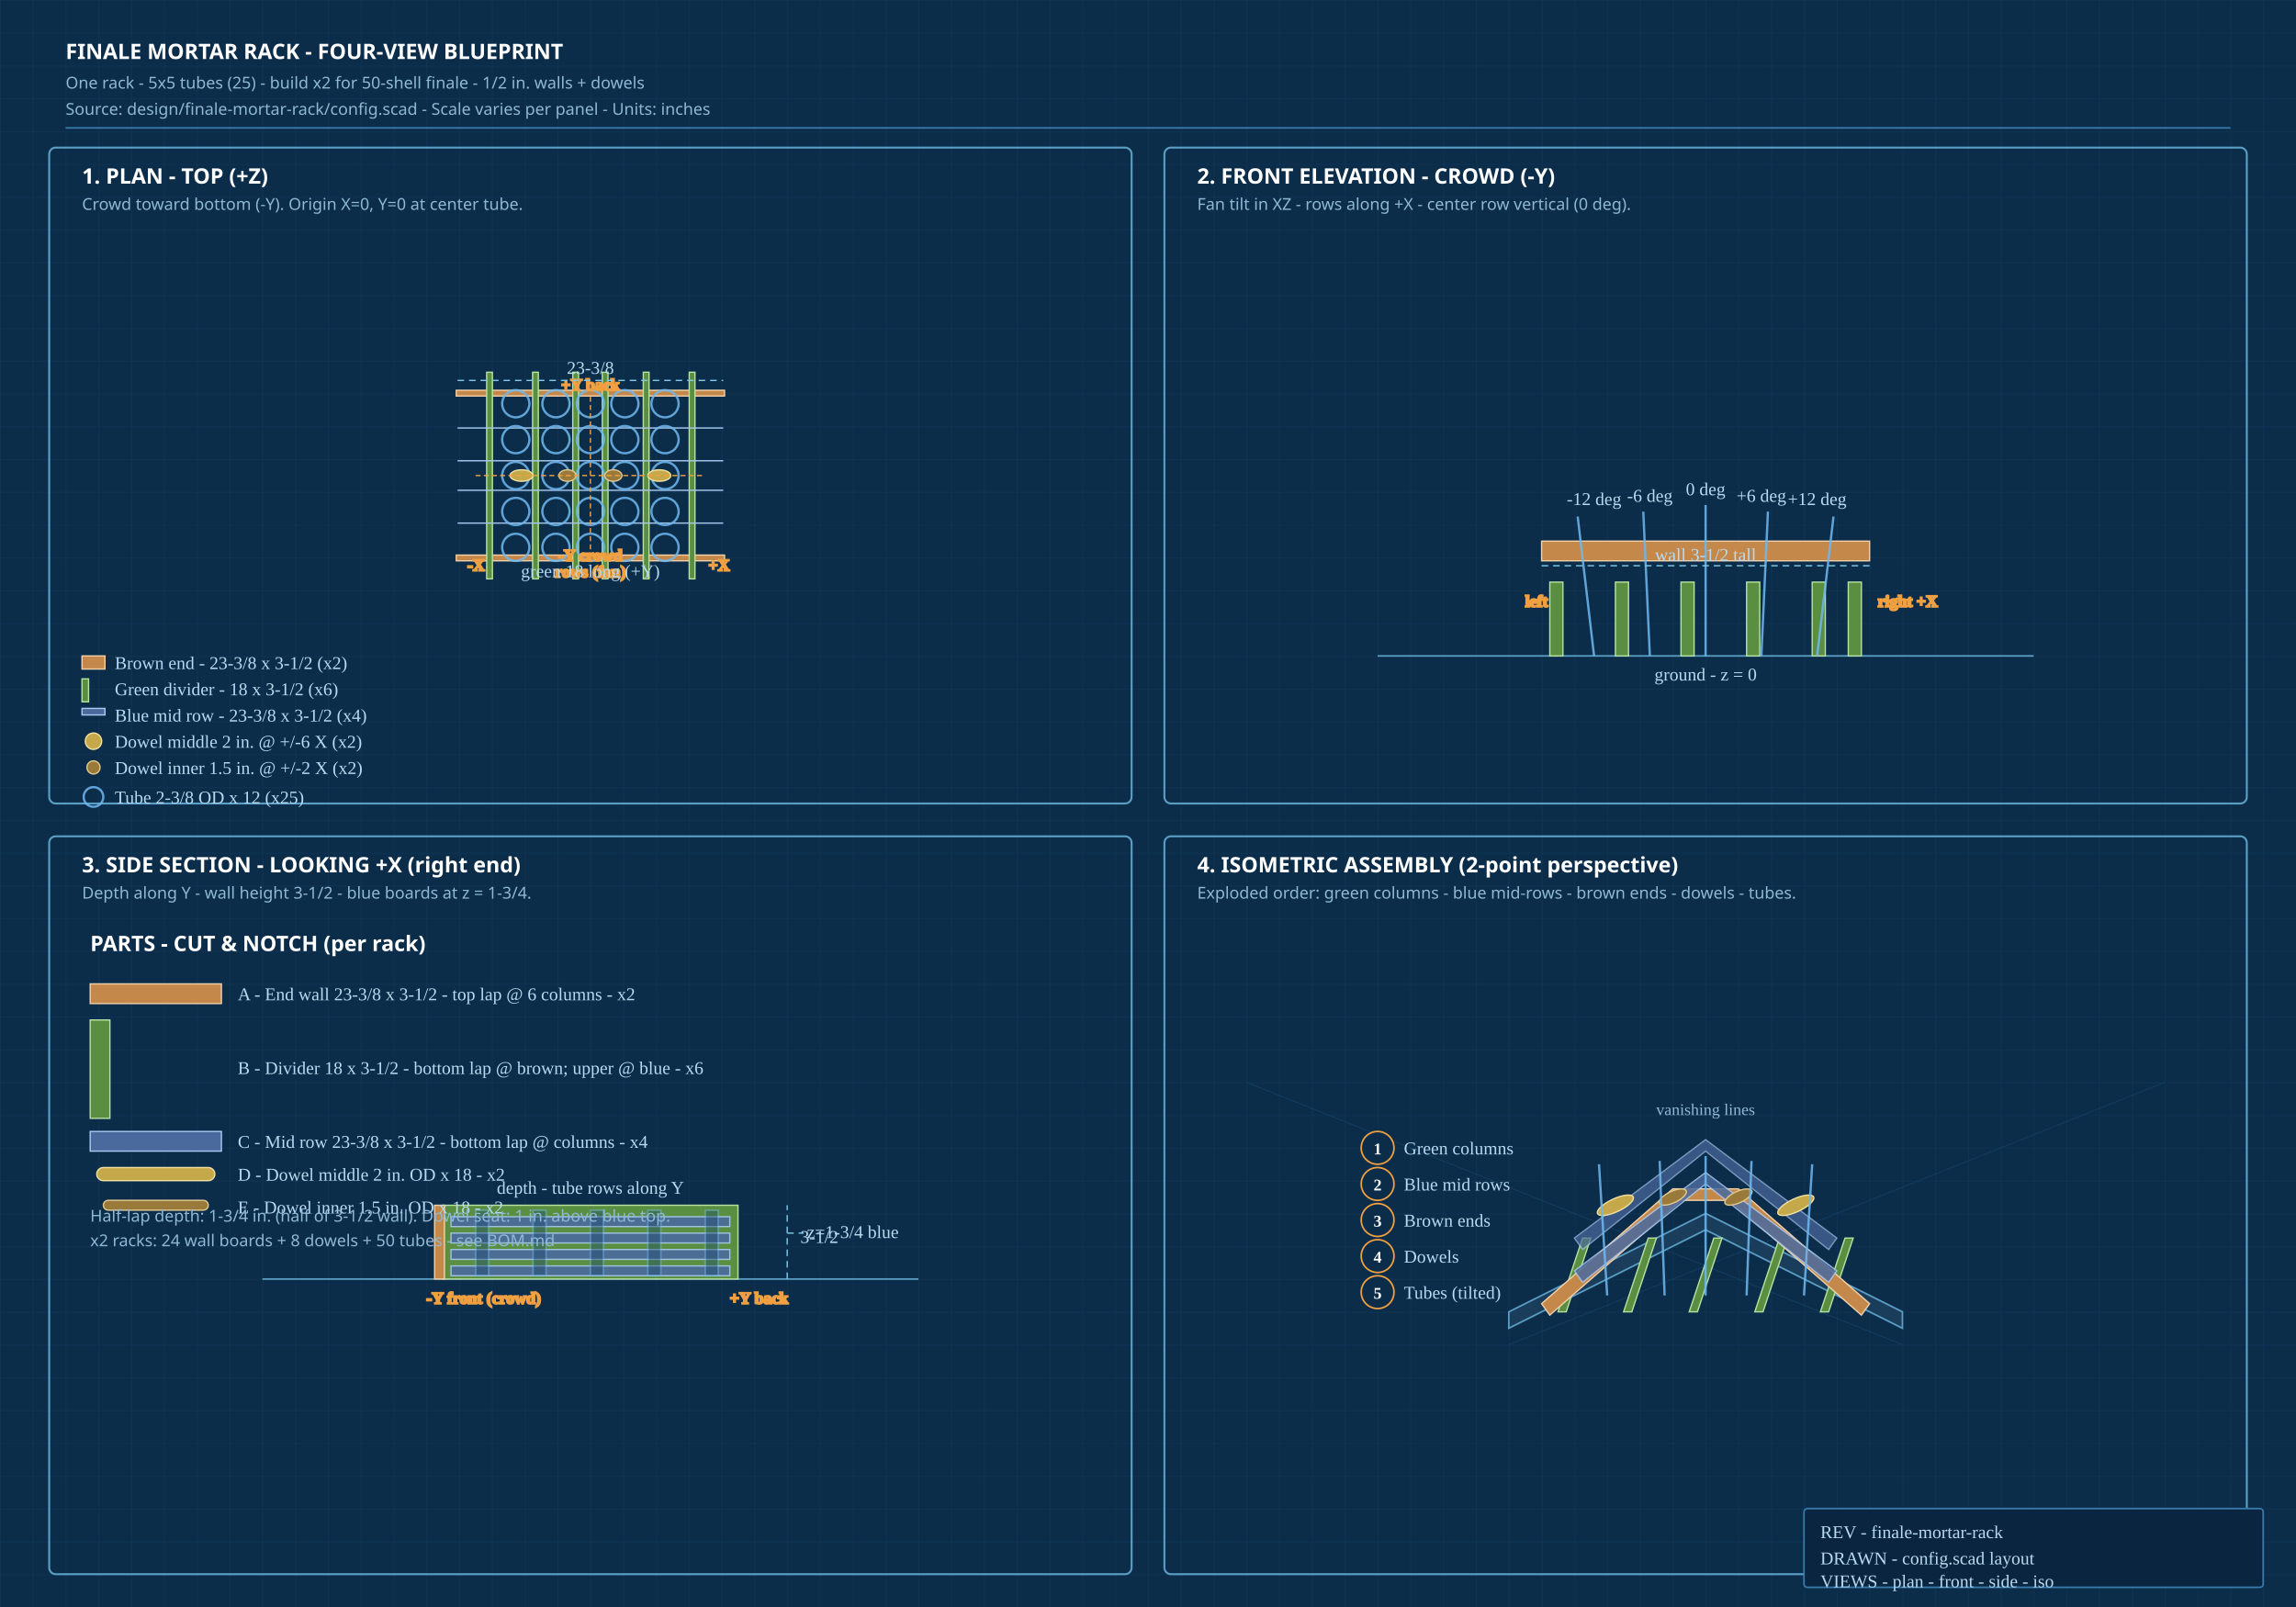
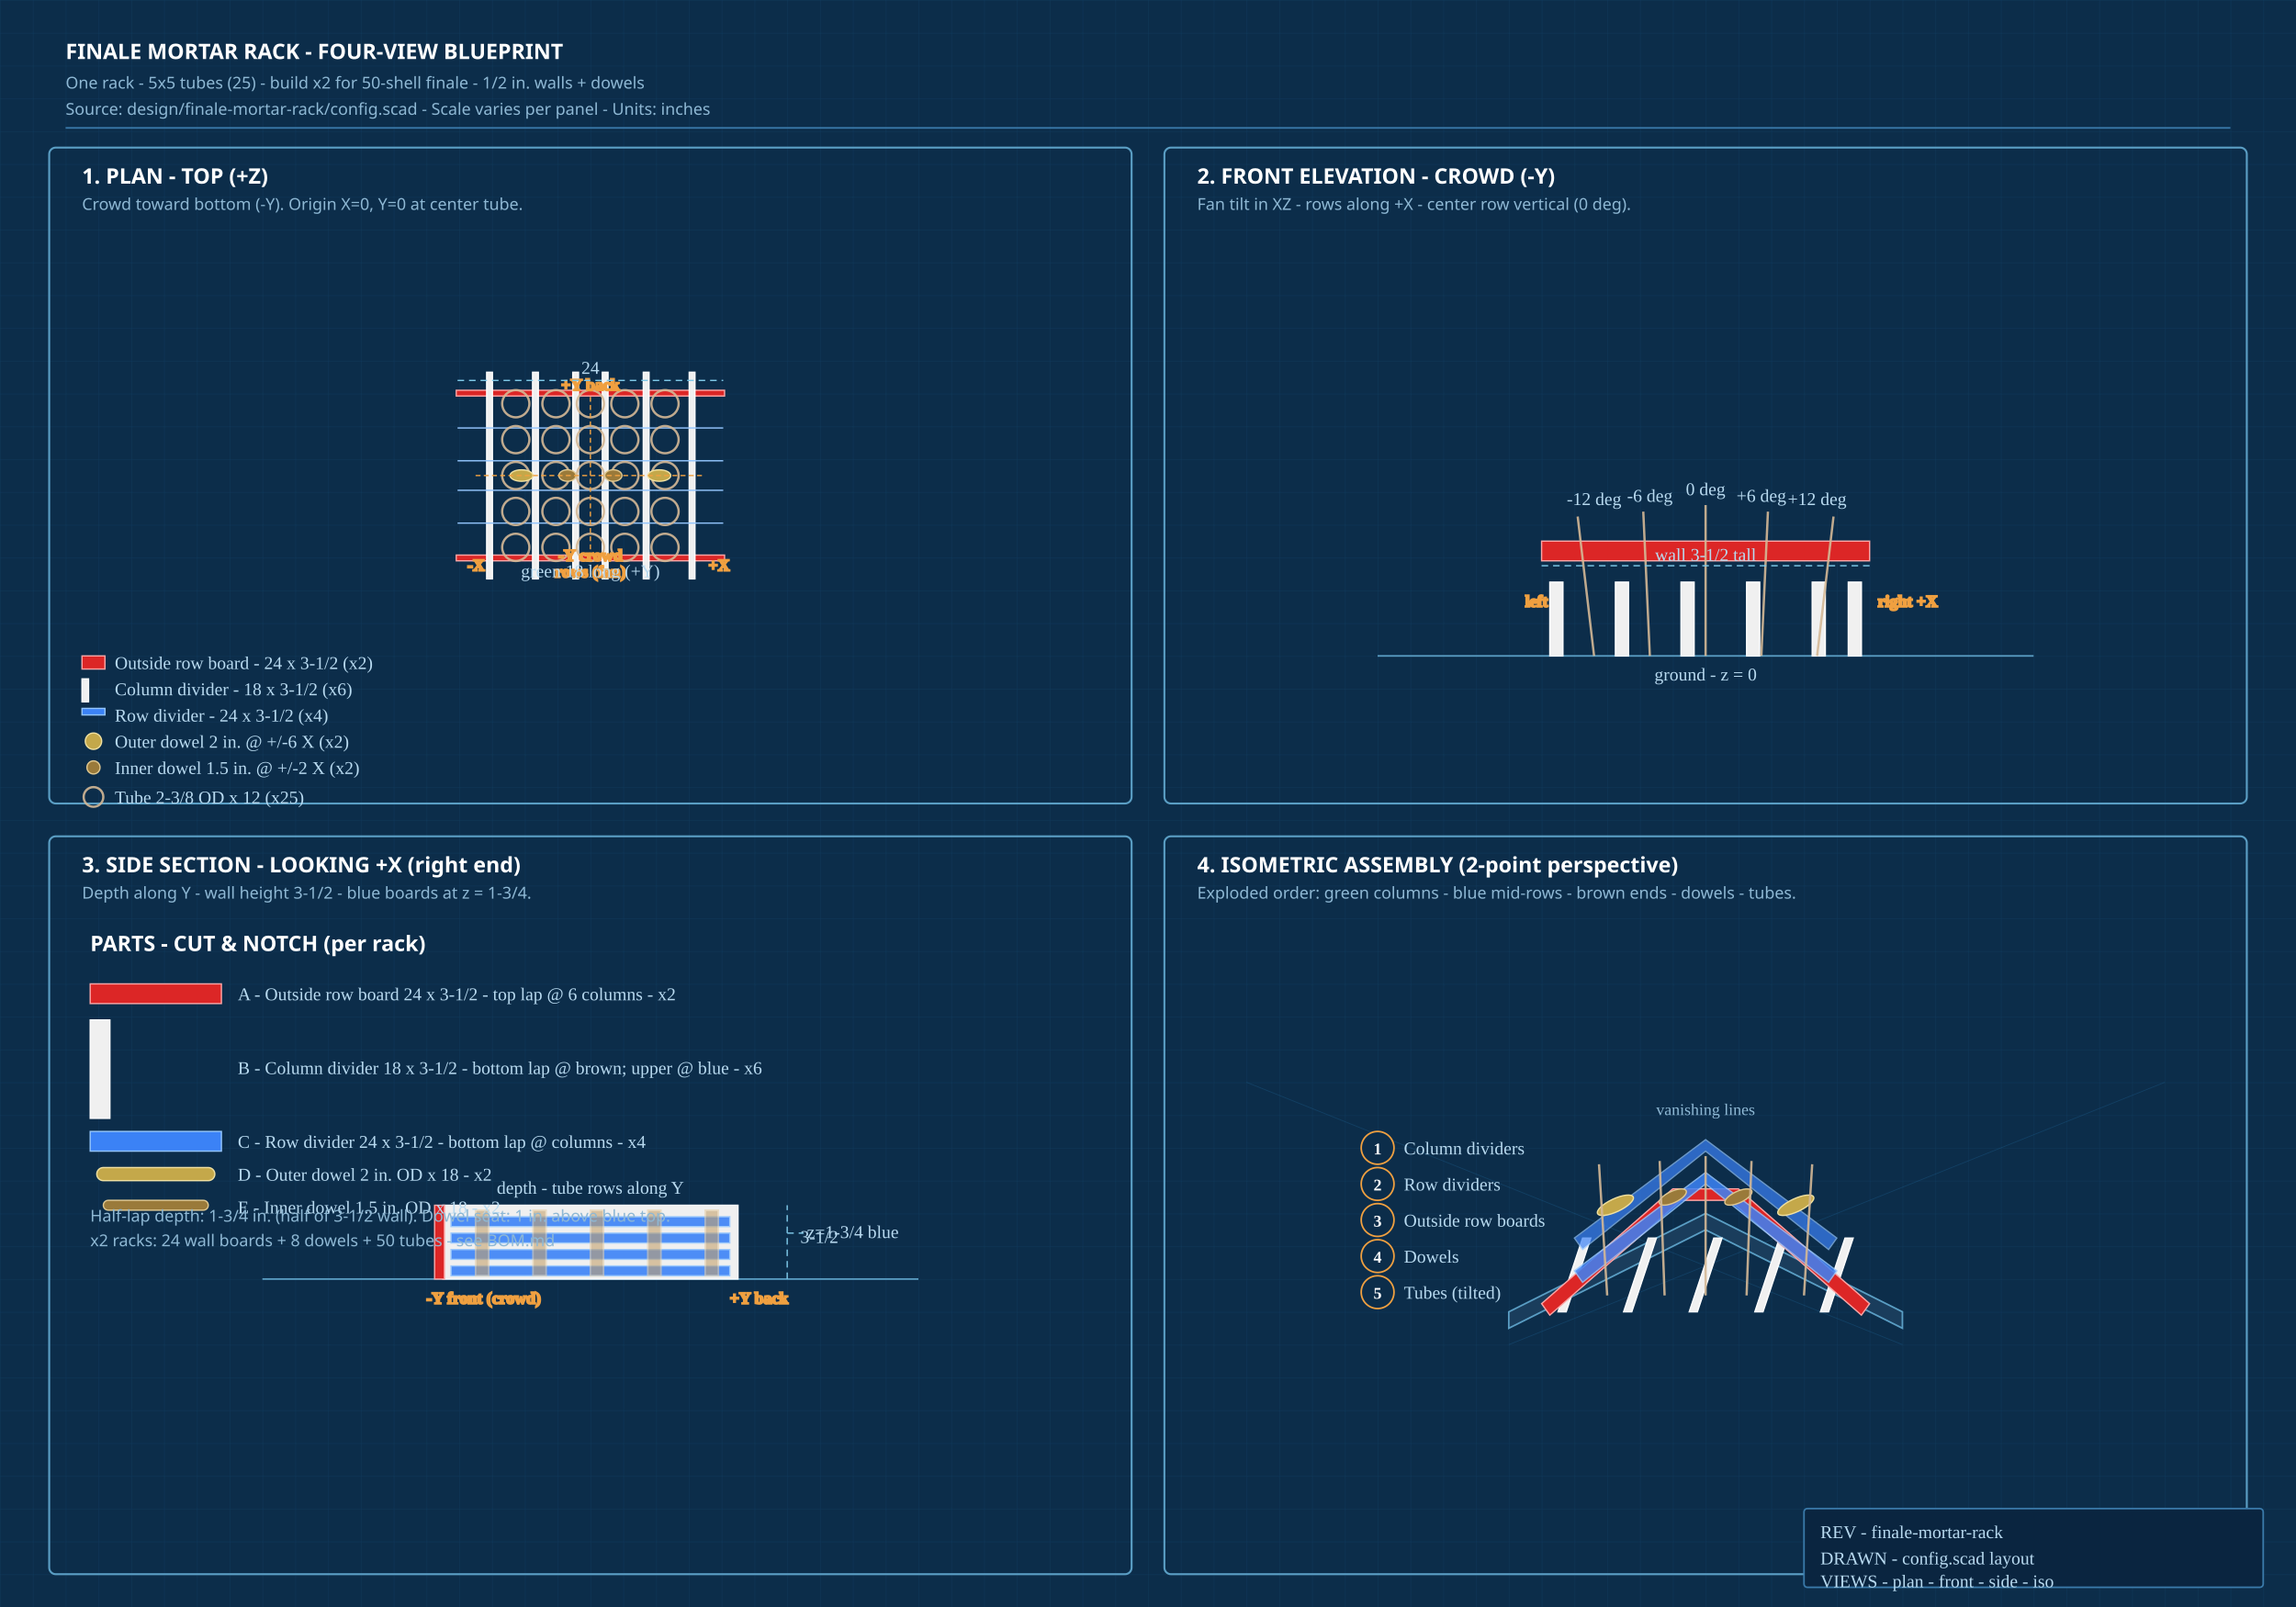
<svg xmlns="http://www.w3.org/2000/svg" viewBox="0 0 1400 980" role="img" aria-labelledby="bp-title bp-desc">
  <defs>
    <pattern id="grid" width="20" height="20" patternUnits="userSpaceOnUse">
      <path d="M 20 0 L 0 0 0 20" fill="none" stroke="#1a5a8a" stroke-width="0.4" opacity="0.35" />
    </pattern>
    <style>
      .bg { fill: #0c2d4a; }
      .grid { fill: url(#grid); }
      .frame { fill: none; stroke: #5a9ec4; stroke-width: 1.2; }
      .dim { fill: none; stroke: #7ec8e8; stroke-width: 0.8; stroke-dasharray: 4 3; }
      .txt { fill: #e8f4fc; font-family: 'Segoe UI', system-ui, sans-serif; }
      .lbl { fill: #b8daf0; font-size: 11px; }
      .tit { fill: #ffffff; font-size: 13px; font-weight: 600; }
      .sub { fill: #8eb8d4; font-size: 10px; }
-       .part-brown { fill: #c4894a; stroke: #f0d0a8; stroke-width: 0.8; }
-       .part-green { fill: #5a8f42; stroke: #b8e0a0; stroke-width: 0.8; }
-       .part-blue { fill: #4a6a9e; stroke: #a8c8f0; stroke-width: 0.8; }
+       .part-brown { fill: #dc2626; stroke: #fca5a5; stroke-width: 0.8; }
+       .part-green { fill: #f0f0f0; stroke: #ffffff; stroke-width: 0.8; }
+       .part-blue { fill: #3b82f6; stroke: #93c5fd; stroke-width: 0.8; }
      .part-dowel-m { fill: #c4a84a; stroke: #f0e0a0; stroke-width: 0.8; }
      .part-dowel-i { fill: #9a7a3a; stroke: #e0c890; stroke-width: 0.8; }
-       .tube { fill: none; stroke: #6eb8f0; stroke-width: 1.4; opacity: 0.85; }
-       .tube-fill { fill: #1a4a6a; stroke: #6eb8f0; stroke-width: 1; opacity: 0.5; }
+       .tube { fill: none; stroke: #D4B896; stroke-width: 1.4; opacity: 0.9; }
+       .tube-fill { fill: #C4A06A; stroke: #E8D0A8; stroke-width: 1; opacity: 0.65; }
      .axis { stroke: #f0a040; stroke-width: 1.2; fill: #f0a040; font-size: 10px; font-weight: 600; }
      .step { fill: #ffffff; font-size: 10px; font-weight: 700; }
      .step-bg { fill: #0c2d4a; stroke: #f0a040; stroke-width: 1; }
    </style>
  </defs>
  <rect class="bg" width="1400" height="980" />
  <rect class="grid" width="1400" height="980" />
  <text class="txt tit" x="40" y="36">FINALE MORTAR RACK - FOUR-VIEW BLUEPRINT</text>
  <text class="txt sub" x="40" y="54">One rack - 5x5 tubes (25) - build x2 for 50-shell finale - 1/2 in. walls + dowels</text>
  <text class="txt sub" x="40" y="70">Source: design/finale-mortar-rack/config.scad - Scale varies per panel - Units: inches</text>
  <line x1="40" y1="78" x2="1360" y2="78" stroke="#3a7aaa" stroke-width="1" />
  <rect class="frame" x="30" y="90" width="660" height="400" rx="4" />
  <rect class="frame" x="710" y="90" width="660" height="400" rx="4" />
  <rect class="frame" x="30" y="510" width="660" height="450" rx="4" />
  <rect class="frame" x="710" y="510" width="660" height="450" rx="4" />
  <text class="txt tit" x="50" y="112">1. PLAN - TOP (+Z)</text>
  <text class="txt sub" x="50" y="128">Crowd toward bottom (-Y). Origin X=0, Y=0 at center tube.</text>
  <text class="txt tit" x="730" y="112">2. FRONT ELEVATION - CROWD (-Y)</text>
  <text class="txt sub" x="730" y="128">Fan tilt in XZ - rows along +X - center row vertical (0 deg).</text>
  <text class="txt tit" x="50" y="532">3. SIDE SECTION - LOOKING +X (right end)</text>
  <text class="txt sub" x="50" y="548">Depth along Y - wall height 3-1/2 - blue boards at z = 1-3/4.</text>
  <text class="txt tit" x="730" y="532">4. ISOMETRIC ASSEMBLY (2-point perspective)</text>
  <text class="txt sub" x="730" y="548">Exploded order: green columns - blue mid-rows - brown ends - dowels - tubes.</text>
  <g id="plan" transform="translate(360, 290)">
    <rect class="part-brown" x="-81.8" y="-52" width="163.6" height="3.5" />
    <rect class="part-brown" x="-81.8" y="48.5" width="163.6" height="3.5" />
    <rect class="part-green" x="-63.25" y="-63" width="3.5" height="126" />
    <rect class="part-green" x="-35.25" y="-63" width="3.5" height="126" />
    <rect class="part-green" x="-10.75" y="-63" width="3.5" height="126" />
    <rect class="part-green" x="7.25" y="-63" width="3.5" height="126" />
    <rect class="part-green" x="32.25" y="-63" width="3.5" height="126" />
    <rect class="part-green" x="60.25" y="-63" width="3.5" height="126" />
    <line class="part-blue" x1="-81" y1="-29" x2="81" y2="-29" stroke-width="5" />
    <line class="part-blue" x1="-81" y1="-9" x2="81" y2="-9" stroke-width="5" />
    <line class="part-blue" x1="-81" y1="9" x2="81" y2="9" stroke-width="5" />
    <line class="part-blue" x1="-81" y1="29" x2="81" y2="29" stroke-width="5" />
    <g class="tube">
      <circle cx="-45.5" cy="-43.8" r="8.3" />
      <circle cx="-21" cy="-43.8" r="8.3" />
      <circle cx="0" cy="-43.8" r="8.3" />
      <circle cx="21" cy="-43.8" r="8.3" />
      <circle cx="45.5" cy="-43.8" r="8.3" />
      <circle cx="-45.5" cy="-21.9" r="8.3" />
      <circle cx="-21" cy="-21.9" r="8.3" />
      <circle cx="0" cy="-21.9" r="8.3" />
      <circle cx="21" cy="-21.9" r="8.3" />
      <circle cx="45.5" cy="-21.9" r="8.3" />
      <circle cx="-45.5" cy="0" r="8.3" />
      <circle cx="-21" cy="0" r="8.3" />
      <circle cx="0" cy="0" r="8.3" />
      <circle cx="21" cy="0" r="8.3" />
      <circle cx="45.5" cy="0" r="8.3" />
      <circle cx="-45.5" cy="21.9" r="8.3" />
      <circle cx="-21" cy="21.9" r="8.3" />
      <circle cx="0" cy="21.9" r="8.3" />
      <circle cx="21" cy="21.9" r="8.3" />
      <circle cx="45.5" cy="21.9" r="8.3" />
      <circle cx="-45.5" cy="43.8" r="8.3" />
      <circle cx="-21" cy="43.8" r="8.3" />
      <circle cx="0" cy="43.8" r="8.3" />
      <circle cx="21" cy="43.8" r="8.3" />
      <circle cx="45.5" cy="43.8" r="8.3" />
    </g>
    <ellipse class="part-dowel-m" cx="-42" cy="0" rx="7" ry="3.5" />
    <ellipse class="part-dowel-i" cx="-14" cy="0" rx="5.25" ry="3.5" />
    <ellipse class="part-dowel-i" cx="14" cy="0" rx="5.25" ry="3.5" />
    <ellipse class="part-dowel-m" cx="42" cy="0" rx="7" ry="3.5" />
    <text class="axis" x="-75" y="58">-X</text>
    <text class="axis" x="72" y="58">+X</text>
    <text class="axis" x="0" y="62" text-anchor="middle">rows (fan)</text>
    <text class="axis" x="0" y="-52" text-anchor="middle">+Y back</text>
    <text class="axis" x="0" y="52" text-anchor="middle">-Y crowd</text>
    <line x1="0" y1="-48" x2="0" y2="48" stroke="#f0a040" stroke-width="0.8" stroke-dasharray="3 2" />
    <line x1="-70" y1="0" x2="70" y2="0" stroke="#f0a040" stroke-width="0.8" stroke-dasharray="3 2" />
    <line class="dim" x1="-81" y1="-58" x2="81" y2="-58" />
-     <text class="lbl" x="0" y="-62" text-anchor="middle">23-3/8</text>
+     <text class="lbl" x="0" y="-62" text-anchor="middle">24</text>
    <text class="lbl" x="0" y="62" text-anchor="middle">green 18 long (+Y)</text>
  </g>
  <g transform="translate(50, 400)">
    <rect class="part-brown" x="0" y="0" width="14" height="8" />
-     <text class="lbl" x="20" y="8">Brown end - 23-3/8 x 3-1/2 (x2)</text>
+     <text class="lbl" x="20" y="8">Outside row board - 24 x 3-1/2 (x2)</text>
    <rect class="part-green" x="0" y="14" width="4" height="14" />
-     <text class="lbl" x="20" y="24">Green divider - 18 x 3-1/2 (x6)</text>
+     <text class="lbl" x="20" y="24">Column divider - 18 x 3-1/2 (x6)</text>
    <rect class="part-blue" x="0" y="32" width="14" height="4" />
-     <text class="lbl" x="20" y="40">Blue mid row - 23-3/8 x 3-1/2 (x4)</text>
+     <text class="lbl" x="20" y="40">Row divider - 24 x 3-1/2 (x4)</text>
    <circle class="part-dowel-m" cx="7" cy="52" r="5" />
-     <text class="lbl" x="20" y="56">Dowel middle 2 in. @ +/-6 X (x2)</text>
+     <text class="lbl" x="20" y="56">Outer dowel 2 in. @ +/-6 X (x2)</text>
    <circle class="part-dowel-i" cx="7" cy="68" r="4" />
-     <text class="lbl" x="20" y="72">Dowel inner 1.5 in. @ +/-2 X (x2)</text>
+     <text class="lbl" x="20" y="72">Inner dowel 1.5 in. @ +/-2 X (x2)</text>
    <circle class="tube" cx="7" cy="86" r="6" />
    <text class="lbl" x="20" y="90">Tube 2-3/8 OD x 12 (x25)</text>
  </g>
  <g id="front" transform="translate(1040, 320)">
    <line x1="-200" y1="80" x2="200" y2="80" stroke="#5a9ec4" stroke-width="1" />
    <text class="lbl" x="0" y="95" text-anchor="middle">ground - z = 0</text>
    <rect class="part-green" x="-95" y="35" width="8" height="45" />
    <rect class="part-green" x="-55" y="35" width="8" height="45" />
    <rect class="part-green" x="-15" y="35" width="8" height="45" />
    <rect class="part-green" x="25" y="35" width="8" height="45" />
    <rect class="part-green" x="65" y="35" width="8" height="45" />
    <rect class="part-green" x="87" y="35" width="8" height="45" />
    <rect class="part-brown" x="-100" y="10" width="200" height="12" />
    <line class="tube" x1="-68" y1="80" x2="-78" y2="-5" stroke-width="3" />
    <line class="tube" x1="-34" y1="80" x2="-38" y2="-8" stroke-width="3" />
    <line class="tube" x1="0" y1="80" x2="0" y2="-12" stroke-width="3" />
    <line class="tube" x1="34" y1="80" x2="38" y2="-8" stroke-width="3" />
    <line class="tube" x1="68" y1="80" x2="78" y2="-5" stroke-width="3" />
    <text class="lbl" x="-68" y="-12" text-anchor="middle">-12 deg</text>
    <text class="lbl" x="-34" y="-14" text-anchor="middle">-6 deg</text>
    <text class="lbl" x="0" y="-18" text-anchor="middle">0 deg</text>
    <text class="lbl" x="34" y="-14" text-anchor="middle">+6 deg</text>
    <text class="lbl" x="68" y="-12" text-anchor="middle">+12 deg</text>
    <line class="dim" x1="-100" y1="25" x2="100" y2="25" />
    <text class="lbl" x="0" y="22" text-anchor="middle">wall 3-1/2 tall</text>
    <text class="axis" x="-110" y="50">left</text>
    <text class="axis" x="105" y="50">right +X</text>
  </g>
  <g id="side" transform="translate(360, 720)">
    <line x1="-200" y1="60" x2="200" y2="60" stroke="#5a9ec4" />
    <rect class="part-green" x="-90" y="15" width="180" height="45" />
    <rect class="part-brown" x="-95" y="15" width="6" height="45" />
    <rect class="part-blue" x="-85" y="32" width="170" height="6" opacity="0.9" />
    <rect class="part-blue" x="-85" y="42" width="170" height="6" opacity="0.9" />
    <rect class="part-blue" x="-85" y="22" width="170" height="6" opacity="0.9" />
    <rect class="part-blue" x="-85" y="52" width="170" height="6" opacity="0.9" />
    <g class="tube">
      <rect class="tube-fill" x="-70" y="18" width="8" height="40" />
      <rect class="tube-fill" x="-35" y="18" width="8" height="40" />
      <rect class="tube-fill" x="0" y="18" width="8" height="40" />
      <rect class="tube-fill" x="35" y="18" width="8" height="40" />
      <rect class="tube-fill" x="70" y="18" width="8" height="40" />
    </g>
    <line class="dim" x1="120" y1="60" x2="120" y2="15" />
    <text class="lbl" x="128" y="38">3-1/2</text>
    <line class="dim" x1="120" y1="32" x2="130" y2="32" />
    <text class="lbl" x="132" y="35" font-size="9">z=1-3/4 blue</text>
    <text class="axis" x="-100" y="75">-Y front (crowd)</text>
    <text class="axis" x="85" y="75">+Y back</text>
    <text class="lbl" x="0" y="8" text-anchor="middle">depth - tube rows along Y</text>
  </g>
  <g id="assembly-panel">
    <rect x="710" y="510" width="660" height="450" fill="none" stroke="none" aria-hidden="true" />
    <g id="iso" transform="translate(1040, 780)">
      <line x1="-280" y1="-120" x2="120" y2="40" stroke="#1a5a8a" stroke-width="0.5" opacity="0.4" />
      <line x1="280" y1="-120" x2="-120" y2="40" stroke="#1a5a8a" stroke-width="0.5" opacity="0.4" />
      <text class="sub" x="0" y="-100" text-anchor="middle" font-size="9">vanishing lines</text>
      <path fill="#1a3d5c" stroke="#5a9ec4" d="M -120,20 L 0,-40 L 120,20 L 120,30 L 0,-30 L -120,30 Z" />
      <path class="part-green" d="M -90,20 L -75,-25 L -70,-25 L -85,20 Z" />
      <path class="part-green" d="M -50,20 L -35,-25 L -30,-25 L -45,20 Z" />
      <path class="part-green" d="M -10,20 L 5,-25 L 10,-25 L -5,20 Z" />
      <path class="part-green" d="M 30,20 L 45,-25 L 50,-25 L 35,20 Z" />
      <path class="part-green" d="M 70,20 L 85,-25 L 90,-25 L 75,20 Z" />
      <path class="part-brown" d="M -100,15 L -20,-55 L 20,-55 L 100,15 L 95,22 L 15,-48 L -15,-48 L -95,22 Z" />
      <path class="part-blue" d="M -80,-5 L 0,-65 L 80,-5 L 75,2 L 0,-58 L -75,2 Z" opacity="0.85" />
      <path class="part-blue" d="M -80,-25 L 0,-85 L 80,-25 L 75,-18 L 0,-78 L -75,-18 Z" opacity="0.7" />
      <ellipse class="part-dowel-m" cx="-55" cy="-45" rx="12" ry="4" transform="rotate(-25 -55 -45)" />
      <ellipse class="part-dowel-i" cx="-20" cy="-50" rx="9" ry="3.5" transform="rotate(-25 -20 -50)" />
      <ellipse class="part-dowel-i" cx="20" cy="-50" rx="9" ry="3.5" transform="rotate(-25 20 -50)" />
      <ellipse class="part-dowel-m" cx="55" cy="-45" rx="12" ry="4" transform="rotate(-25 55 -45)" />
      <line class="tube" x1="-60" y1="10" x2="-65" y2="-70" stroke-width="2.5" />
      <line class="tube" x1="-25" y1="10" x2="-28" y2="-72" stroke-width="2.5" />
      <line class="tube" x1="0" y1="10" x2="0" y2="-75" stroke-width="2.5" />
      <line class="tube" x1="25" y1="10" x2="28" y2="-72" stroke-width="2.5" />
      <line class="tube" x1="60" y1="10" x2="65" y2="-70" stroke-width="2.5" />
      <g transform="translate(-200, -80)">
        <circle class="step-bg" cx="0" cy="0" r="10" />
        <text class="step" x="0" y="4" text-anchor="middle">1</text>
-         <text class="lbl" x="16" y="4">Green columns</text>
+         <text class="lbl" x="16" y="4">Column dividers</text>
        <circle class="step-bg" cx="0" cy="22" r="10" />
        <text class="step" x="0" y="26" text-anchor="middle">2</text>
-         <text class="lbl" x="16" y="26">Blue mid rows</text>
+         <text class="lbl" x="16" y="26">Row dividers</text>
        <circle class="step-bg" cx="0" cy="44" r="10" />
        <text class="step" x="0" y="48" text-anchor="middle">3</text>
-         <text class="lbl" x="16" y="48">Brown ends</text>
+         <text class="lbl" x="16" y="48">Outside row boards</text>
        <circle class="step-bg" cx="0" cy="66" r="10" />
        <text class="step" x="0" y="70" text-anchor="middle">4</text>
        <text class="lbl" x="16" y="70">Dowels</text>
        <circle class="step-bg" cx="0" cy="88" r="10" />
        <text class="step" x="0" y="92" text-anchor="middle">5</text>
        <text class="lbl" x="16" y="92">Tubes (tilted)</text>
      </g>
    </g>
  </g>
  <g transform="translate(55, 580)">
    <text class="txt tit" font-size="12">PARTS - CUT &amp; NOTCH (per rack)</text>
    <g transform="translate(0, 20)">
      <rect class="part-brown" x="0" y="0" width="80" height="12" />
-       <text class="lbl" x="90" y="10">A - End wall 23-3/8 x 3-1/2 - top lap @ 6 columns - x2</text>
+       <text class="lbl" x="90" y="10">A - Outside row board 24 x 3-1/2 - top lap @ 6 columns - x2</text>
      <rect class="part-green" x="0" y="22" width="12" height="60" />
-       <text class="lbl" x="90" y="55">B - Divider 18 x 3-1/2 - bottom lap @ brown; upper @ blue - x6</text>
+       <text class="lbl" x="90" y="55">B - Column divider 18 x 3-1/2 - bottom lap @ brown; upper @ blue - x6</text>
      <rect class="part-blue" x="0" y="90" width="80" height="12" />
-       <text class="lbl" x="90" y="100">C - Mid row 23-3/8 x 3-1/2 - bottom lap @ columns - x4</text>
+       <text class="lbl" x="90" y="100">C - Row divider 24 x 3-1/2 - bottom lap @ columns - x4</text>
      <rect class="part-dowel-m" x="4" y="112" width="72" height="8" rx="4" />
-       <text class="lbl" x="90" y="120">D - Dowel middle 2 in. OD x 18 - x2</text>
+       <text class="lbl" x="90" y="120">D - Outer dowel 2 in. OD x 18 - x2</text>
      <rect class="part-dowel-i" x="8" y="132" width="64" height="6" rx="3" />
-       <text class="lbl" x="90" y="140">E - Dowel inner 1.5 in. OD x 18 - x2</text>
+       <text class="lbl" x="90" y="140">E - Inner dowel 1.5 in. OD x 18 - x2</text>
    </g>
    <text class="txt sub" x="0" y="165">Half-lap depth: 1-3/4 in. (half of 3-1/2 wall). Dowel seat: 1 in. above blue top.</text>
    <text class="txt sub" x="0" y="180">x2 racks: 24 wall boards + 8 dowels + 50 tubes - see BOM.md</text>
  </g>
  <g transform="translate(1100, 920)">
    <rect fill="#0a2540" stroke="#3a7aaa" width="280" height="48" rx="2" />
    <text class="lbl" x="10" y="18">REV - finale-mortar-rack</text>
    <text class="lbl" x="10" y="34">DRAWN - config.scad layout</text>
    <text class="lbl" x="10" y="48">VIEWS - plan - front - side - iso</text>
  </g>
</svg>
